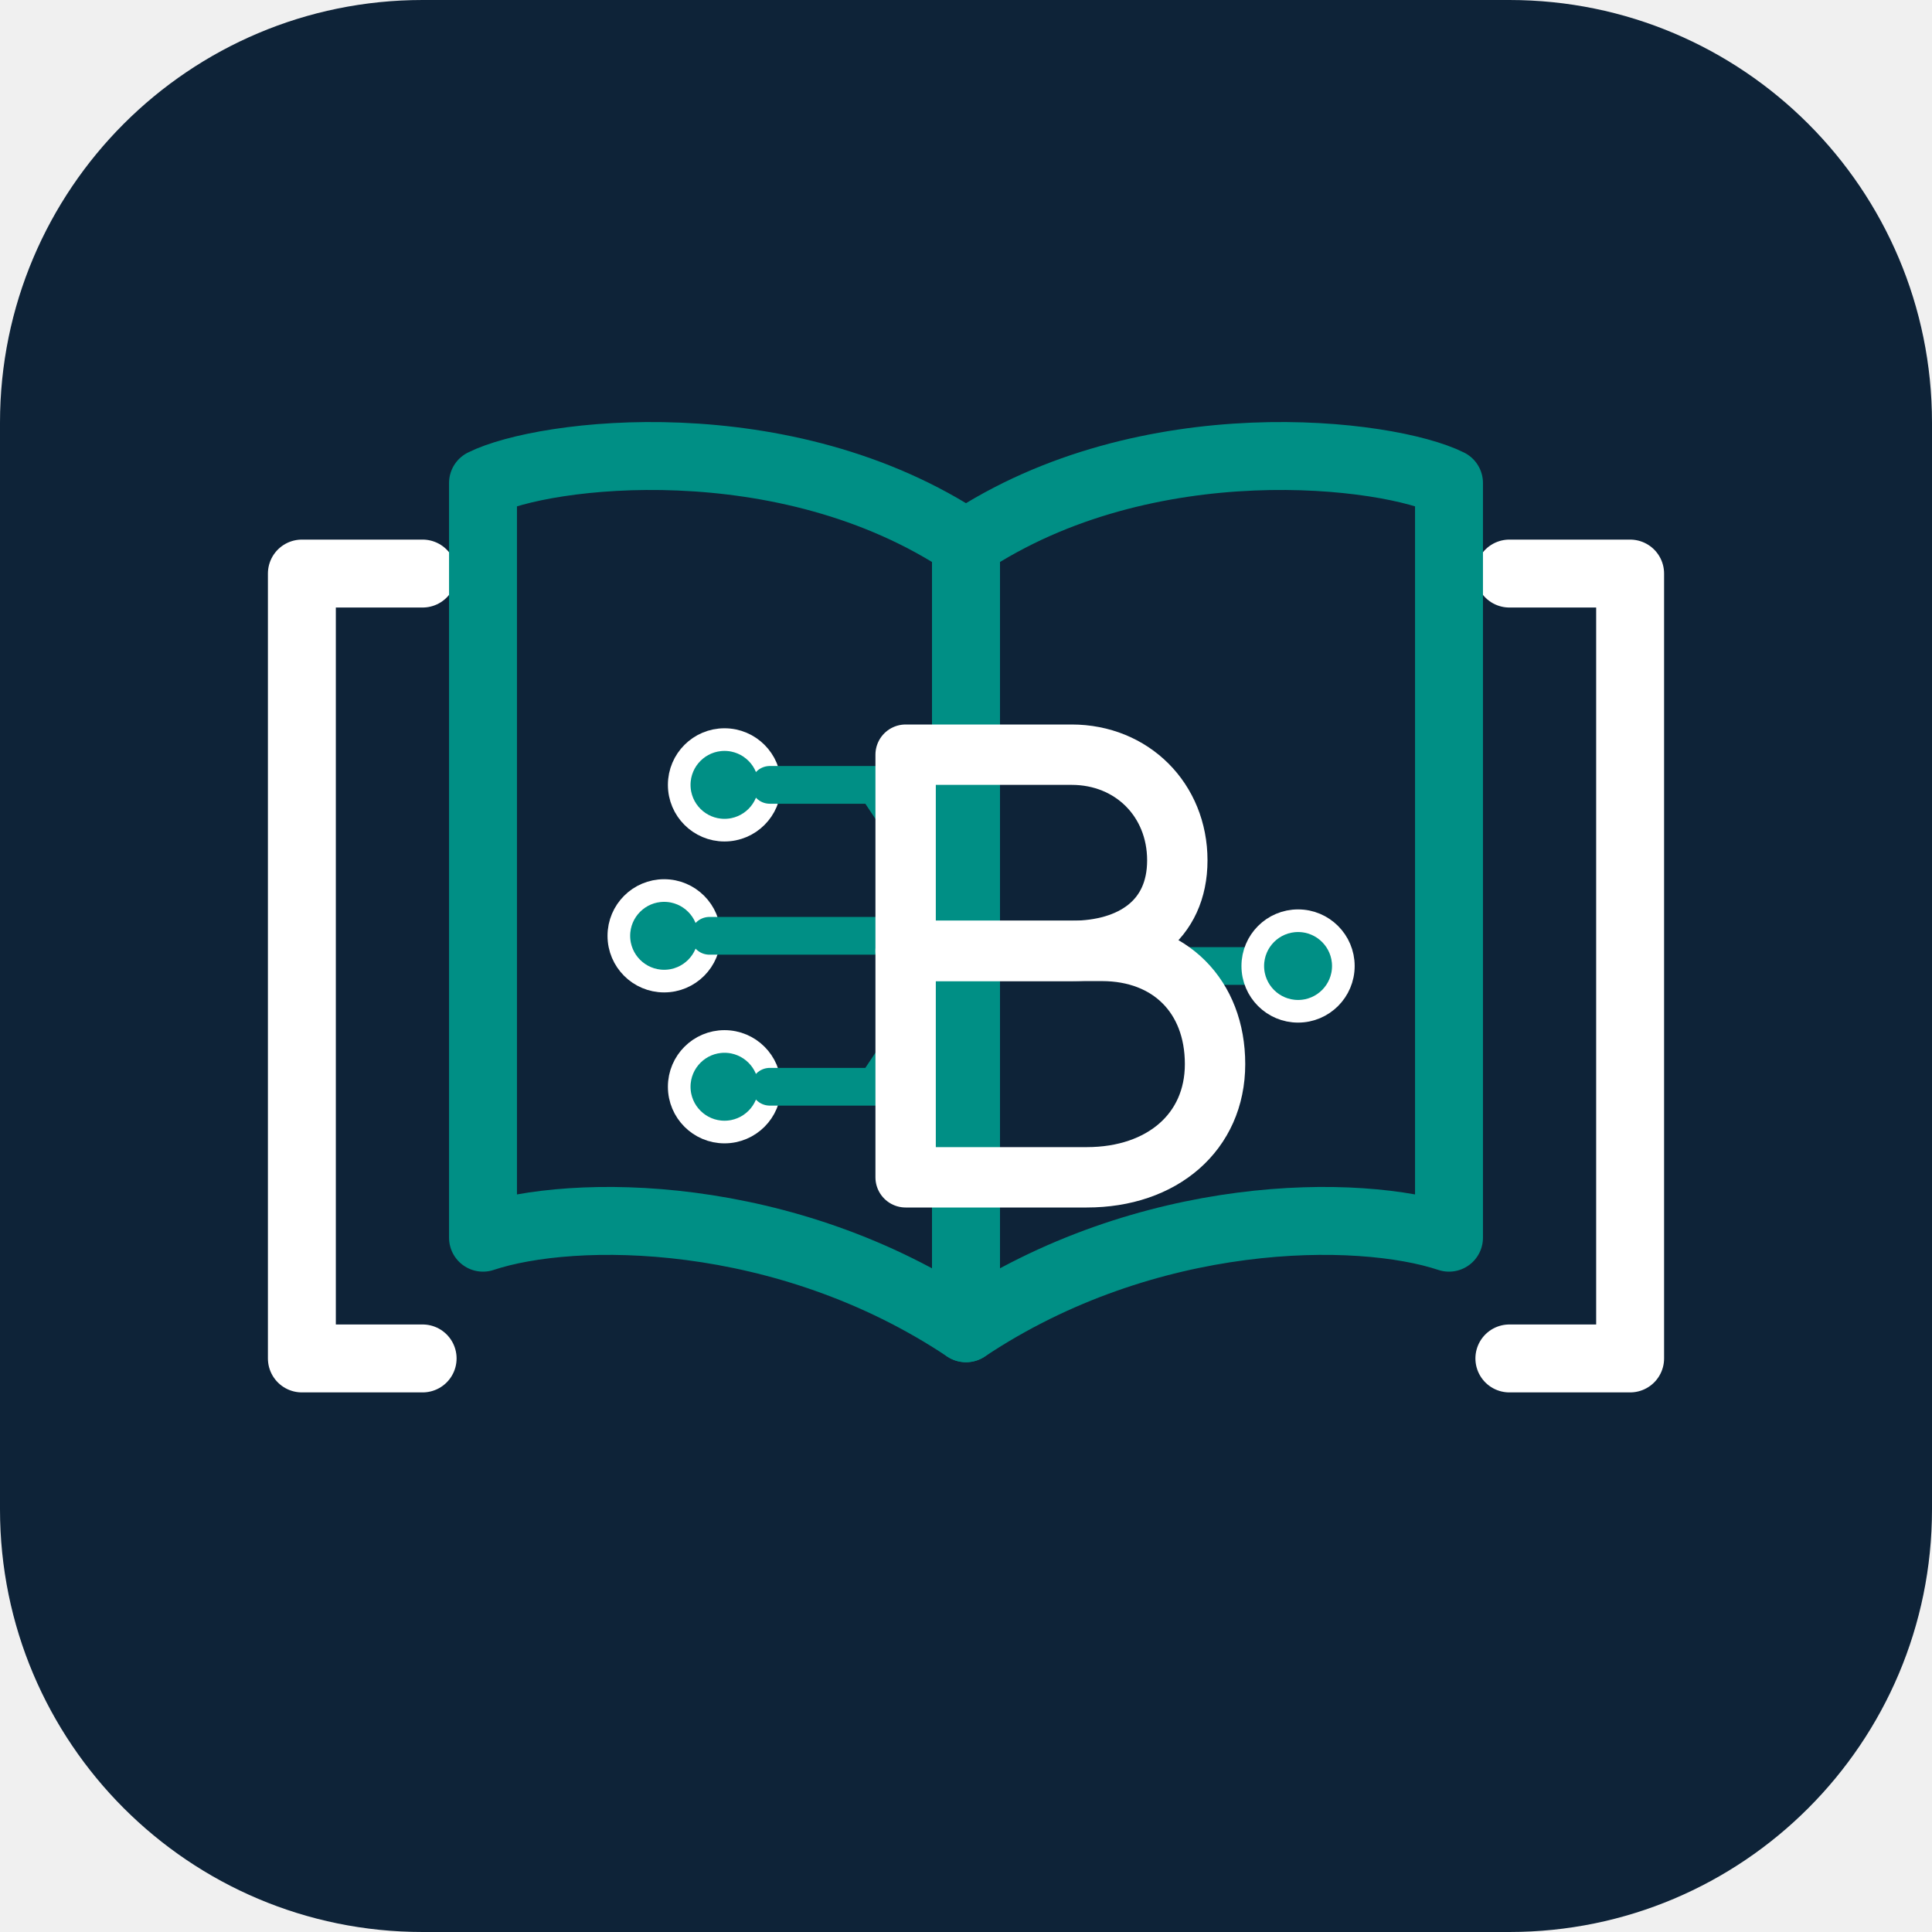
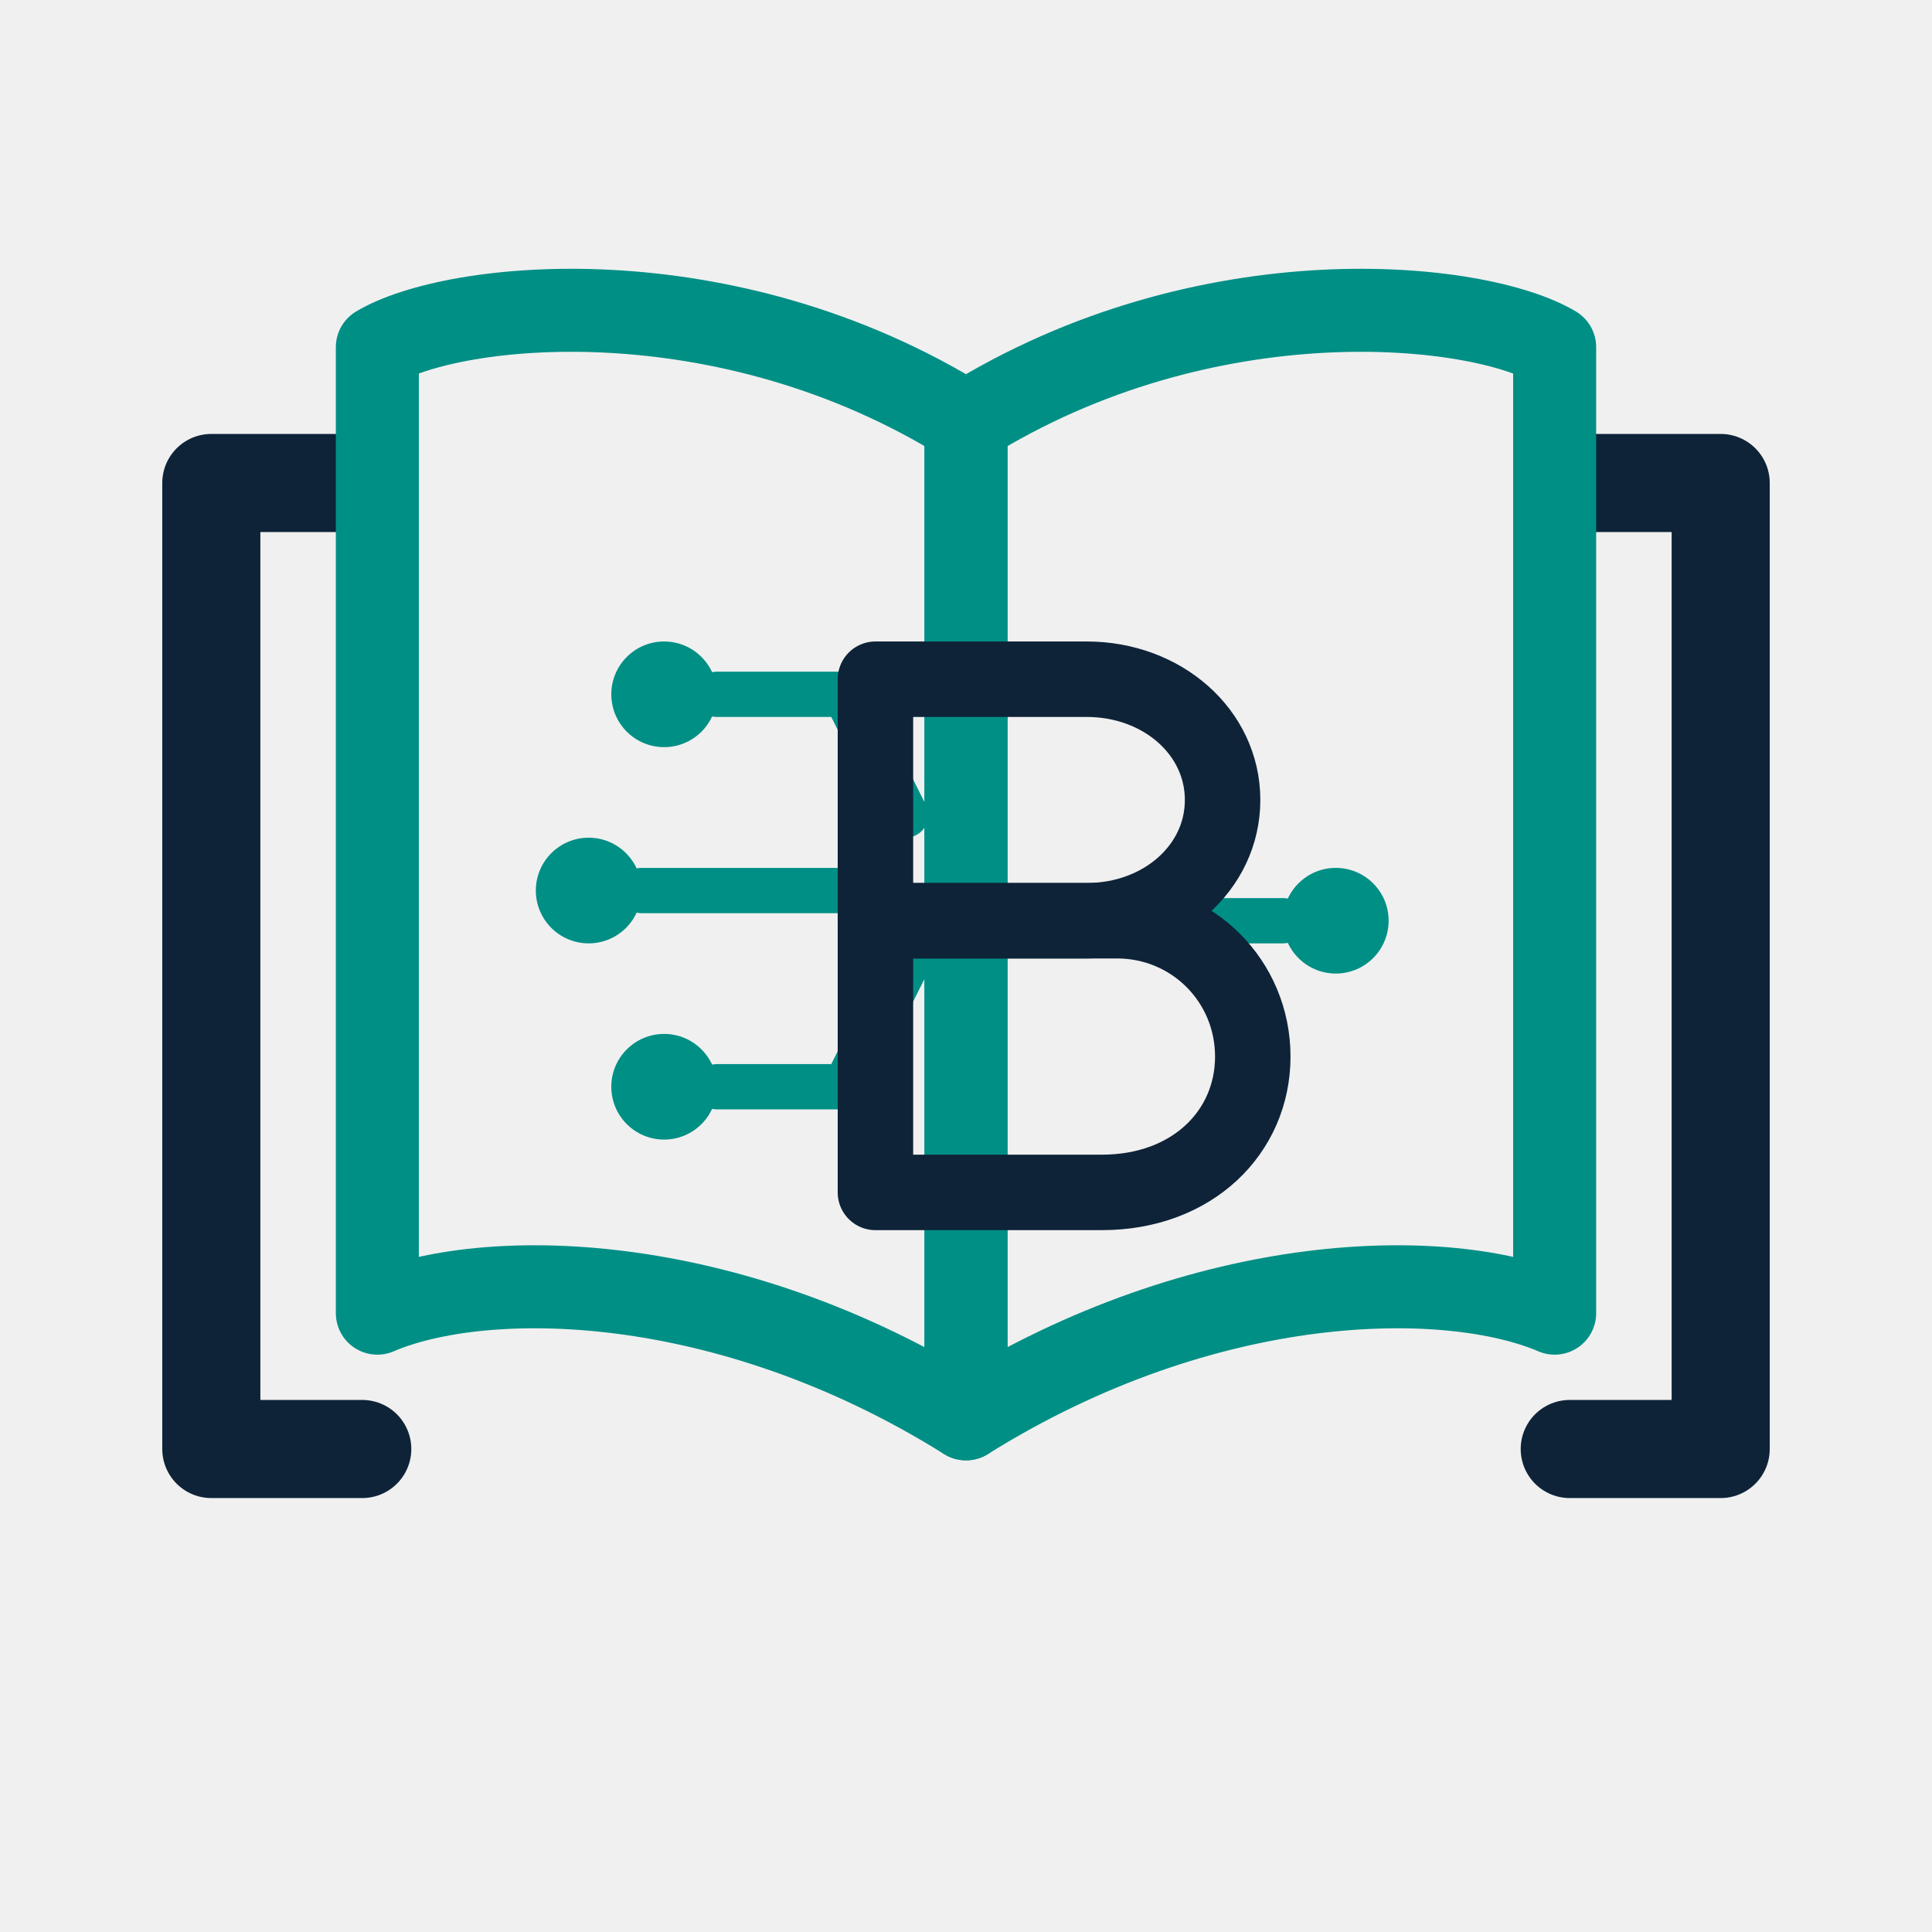
<svg xmlns="http://www.w3.org/2000/svg" viewBox="0 0 128 128" fill="none">
-   <rect width="128" height="128" rx="28" fill="#0E2338" />
-   <path d="M 28 38 L 20 38 L 20 90 L 28 90" stroke="#FFFFFF" stroke-width="4.5" stroke-linecap="round" stroke-linejoin="round" />
-   <path d="M 100 38 L 108 38 L 108 90 L 100 90" stroke="#FFFFFF" stroke-width="4.5" stroke-linecap="round" stroke-linejoin="round" />
-   <path d="M 64 36 C 52 28 36 30 32 32 L 32 82 C 38 80 52 80 64 88 Z" fill="none" stroke="#008F85" stroke-width="4.5" stroke-linejoin="round" />
-   <path d="M 64 36 C 76 28 92 30 96 32 L 96 82 C 90 80 76 80 64 88 Z" fill="none" stroke="#008F85" stroke-width="4.5" stroke-linejoin="round" />
-   <line x1="64" y1="36" x2="64" y2="88" stroke="#008F85" stroke-width="4" />
-   <circle cx="48" cy="52" r="3" fill="#008F85" stroke="#FFFFFF" stroke-width="1.5" />
-   <path d="M 51 52 L 58 52 L 62 58" stroke="#008F85" stroke-width="2.5" stroke-linecap="round" />
-   <circle cx="44" cy="62" r="3" fill="#008F85" stroke="#FFFFFF" stroke-width="1.5" />
-   <line x1="47" y1="62" x2="60" y2="62" stroke="#008F85" stroke-width="2.5" stroke-linecap="round" />
-   <circle cx="48" cy="72" r="3" fill="#008F85" stroke="#FFFFFF" stroke-width="1.5" />
-   <path d="M 51 72 L 58 72 L 62 66" stroke="#008F85" stroke-width="2.5" stroke-linecap="round" />
-   <line x1="78" y1="64" x2="84" y2="64" stroke="#008F85" stroke-width="2.5" stroke-linecap="round" />
-   <circle cx="86" cy="64" r="3" fill="#008F85" stroke="#FFFFFF" stroke-width="1.5" />
-   <path d="M 60 50 L 71 50 C 75 50 78 53 78 57 C 78 61 75 63 71 63 L 60 63 Z" fill="none" stroke="#FFFFFF" stroke-width="4" stroke-linejoin="round" />
-   <path d="M 60 63 L 73 63 C 77.5 63 80.5 66 80.5 70.5 C 80.5 75 77 78 72 78 L 60 78 Z" fill="none" stroke="#FFFFFF" stroke-width="4" stroke-linejoin="round" />
+   <path d="M 24 32 L 14 32 L 14 96 L 24 96" stroke="#0E2338" stroke-width="6.5" stroke-linecap="round" stroke-linejoin="round" />
+   <path d="M 104 32 L 114 32 L 114 96 L 104 96" stroke="#0E2338" stroke-width="6.5" stroke-linecap="round" stroke-linejoin="round" />
+   <path d="M 64 28 C 48 18 30 20 25 23 L 25 87 C 32 84 48 84 64 94 Z" fill="none" stroke="#008F85" stroke-width="5.5" stroke-linejoin="round" />
+   <path d="M 64 28 C 80 18 98 20 103 23 L 103 87 C 96 84 80 84 64 94 Z" fill="none" stroke="#008F85" stroke-width="5.5" stroke-linejoin="round" />
+   <line x1="64" y1="28" x2="64" y2="94" stroke="#008F85" stroke-width="5" />
+   <circle cx="44" cy="46" r="3.5" fill="#008F85" />
+   <path d="M 47.5 46 L 56 46 L 60 54" stroke="#008F85" stroke-width="3" stroke-linecap="round" />
+   <circle cx="39" cy="59" r="3.5" fill="#008F85" />
+   <line x1="42.5" y1="59" x2="58" y2="59" stroke="#008F85" stroke-width="3" stroke-linecap="round" />
+   <circle cx="44" cy="72" r="3.5" fill="#008F85" />
+   <path d="M 47.5 72 L 56 72 L 60 64" stroke="#008F85" stroke-width="3" stroke-linecap="round" />
+   <line x1="77" y1="61" x2="85" y2="61" stroke="#008F85" stroke-width="3" stroke-linecap="round" />
+   <circle cx="88.5" cy="61" r="3.5" fill="#008F85" />
+   <path d="M 58 45 L 72 45 C 77 45 81 48.5 81 53 C 81 57.5 77 61 72 61 L 58 61 Z" fill="none" stroke="#0E2338" stroke-width="5" stroke-linejoin="round" />
+   <path d="M 58 61 L 74 61 C 79 61 83 65 83 70 C 83 75 79 79 73 79 L 58 79 Z" fill="none" stroke="#0E2338" stroke-width="5" stroke-linejoin="round" />
</svg>
